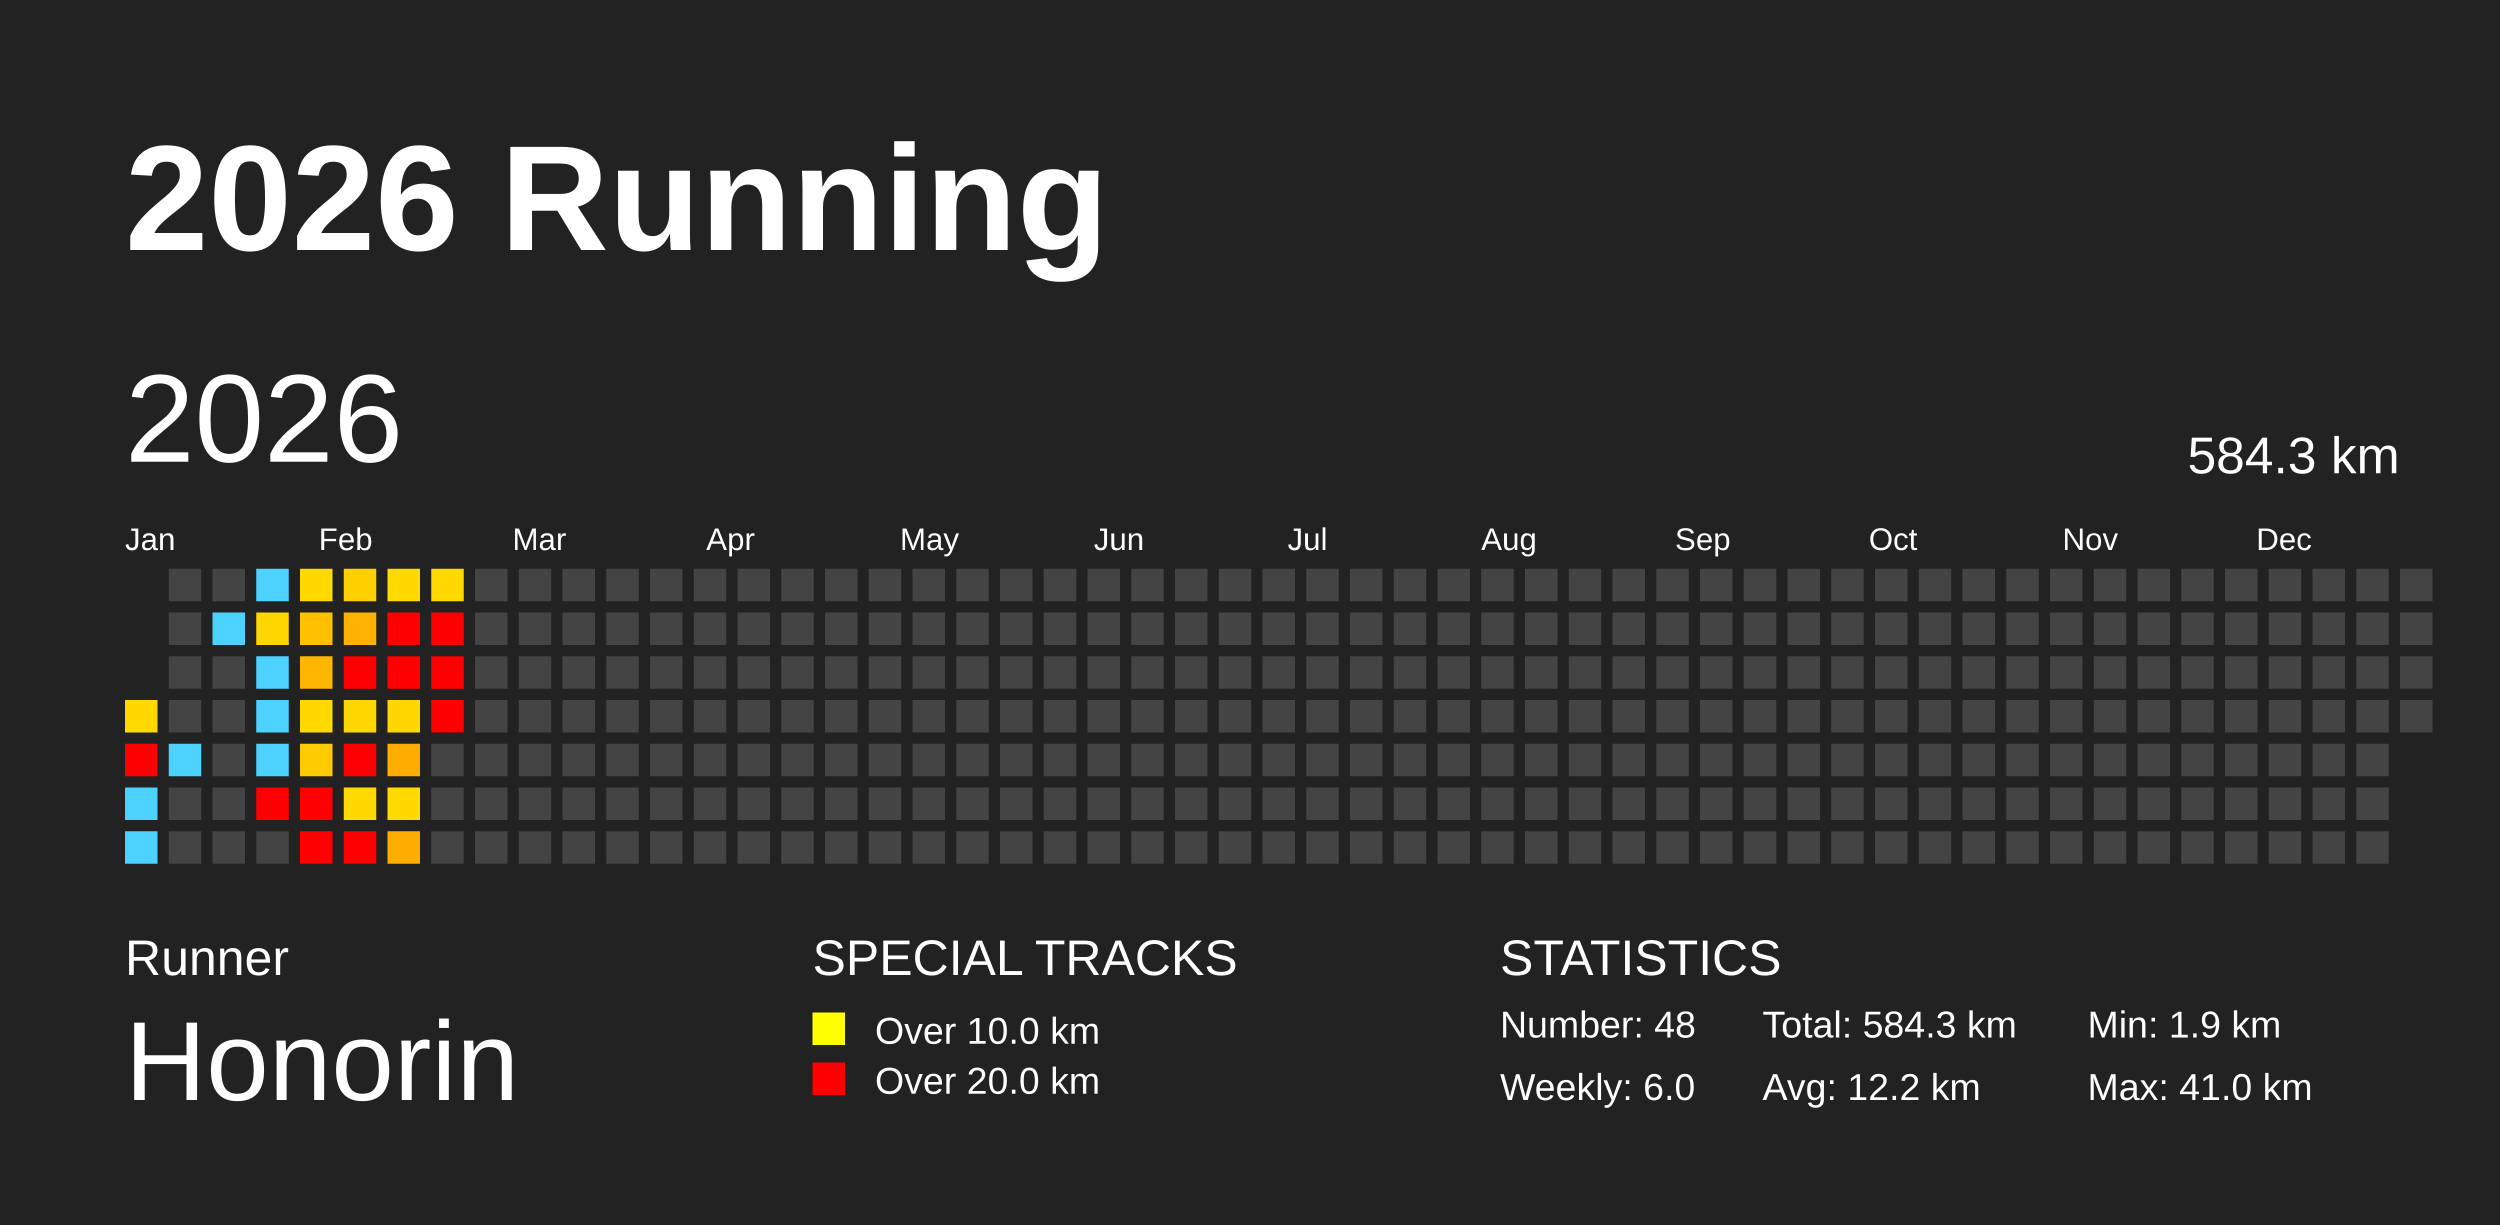
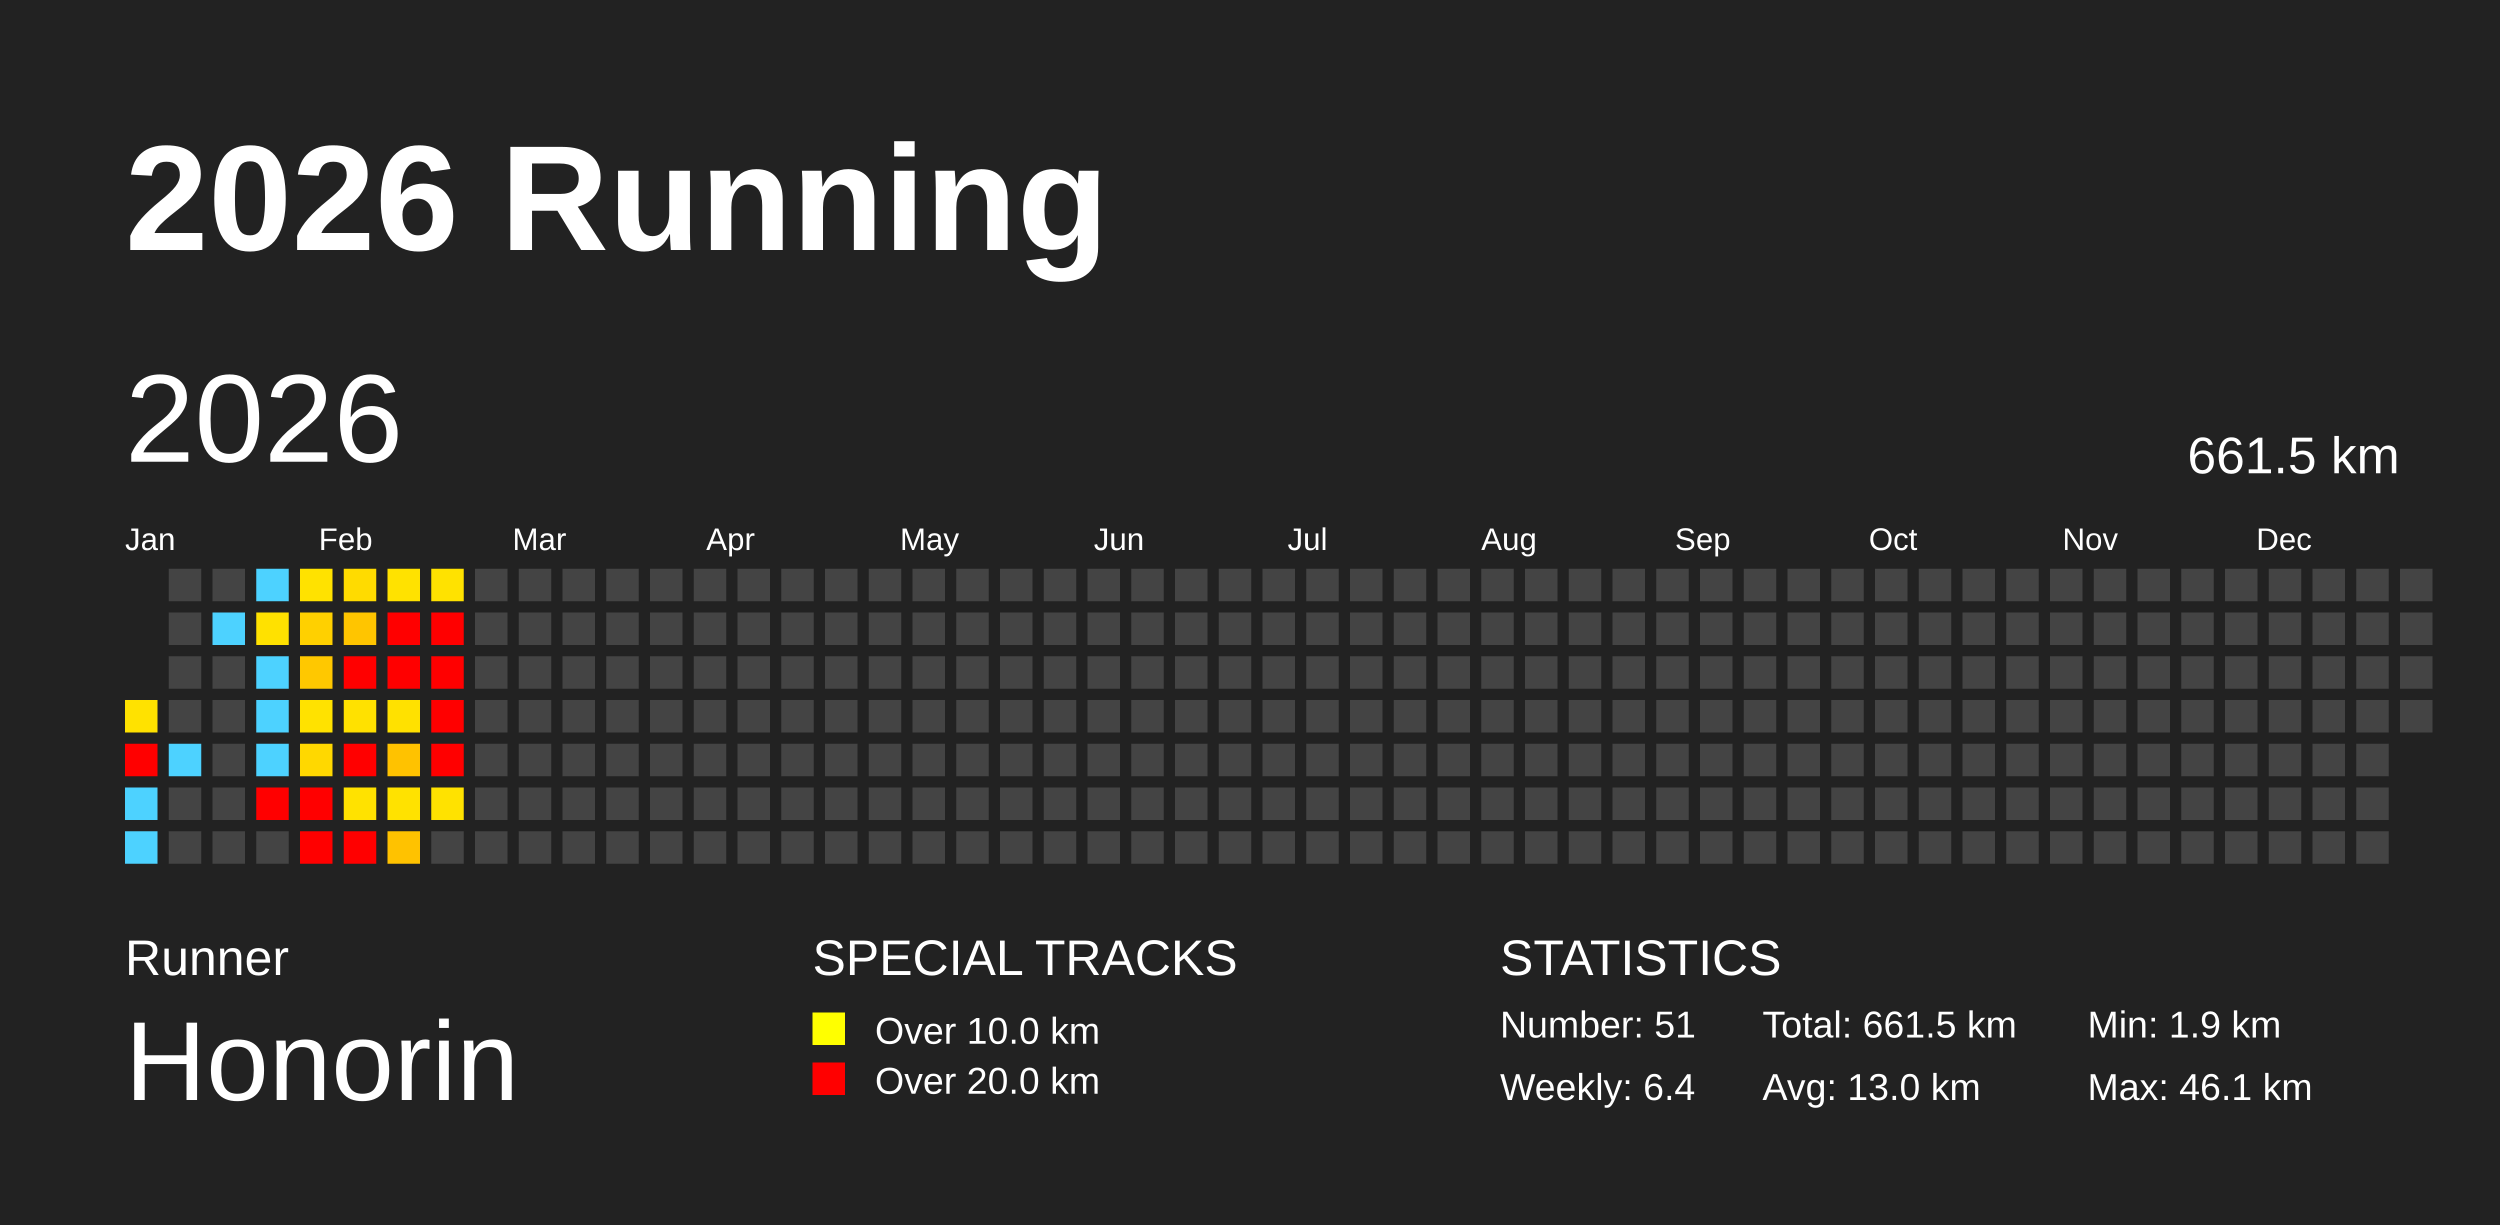
<svg xmlns="http://www.w3.org/2000/svg" baseProfile="full" height="98mm" version="1.1" viewBox="0,0,200,98" width="200mm">
  <defs />
  <rect fill="#222222" height="98" width="200" x="0" y="0" />
  <text fill="#FFFFFF" style="font-size:12px; font-family:Arial; font-weight:bold;" x="10" y="20">2026 Running</text>
  <text fill="#FFFFFF" style="font-size:4px; font-family:Arial" x="10" y="78">Runner</text>
  <text fill="#FFFFFF" style="font-size:9px; font-family:Arial" x="10" y="88">Honorin</text>
  <text fill="#FFFFFF" style="font-size:4px; font-family:Arial" x="65" y="78">SPECIAL TRACKS</text>
  <rect fill="yellow" height="2.6" width="2.6" x="65" y="81" />
  <text fill="#FFFFFF" style="font-size:3px; font-family:Arial" x="70" y="83.5">Over 10.0 km</text>
  <rect fill="red" height="2.6" width="2.6" x="65" y="85" />
  <text fill="#FFFFFF" style="font-size:3px; font-family:Arial" x="70" y="87.5">Over 20.0 km</text>
  <text fill="#FFFFFF" style="font-size:4px; font-family:Arial" x="120" y="78">STATISTICS</text>
-   <text fill="#FFFFFF" style="font-size:3px; font-family:Arial" x="120" y="83">Number: 48</text>
-   <text fill="#FFFFFF" style="font-size:3px; font-family:Arial" x="120" y="88">Weekly: 6.0</text>
-   <text fill="#FFFFFF" style="font-size:3px; font-family:Arial" x="141" y="83">Total: 584.3 km</text>
-   <text fill="#FFFFFF" style="font-size:3px; font-family:Arial" x="141" y="88">Avg: 12.2 km</text>
+   <text fill="#FFFFFF" style="font-size:3px; font-family:Arial" x="120" y="83">Number: 51</text>
+   <text fill="#FFFFFF" style="font-size:3px; font-family:Arial" x="120" y="88">Weekly: 6.4</text>
+   <text fill="#FFFFFF" style="font-size:3px; font-family:Arial" x="141" y="83">Total: 661.5 km</text>
+   <text fill="#FFFFFF" style="font-size:3px; font-family:Arial" x="141" y="88">Avg: 13.0 km</text>
  <text fill="#FFFFFF" style="font-size:3px; font-family:Arial" x="167" y="83">Min: 1.9 km</text>
-   <text fill="#FFFFFF" style="font-size:3px; font-family:Arial" x="167" y="88">Max: 41.0 km</text>
+   <text fill="#FFFFFF" style="font-size:3px; font-family:Arial" x="167" y="88">Max: 46.1 km</text>
  <text dominant-baseline="hanging" fill="#FFFFFF" style="font-size:10.0px; font-family:Arial;" x="10" y="30">2026</text>
-   <text dominant-baseline="hanging" fill="#FFFFFF" style="font-size:4.125px; font-family:Arial;" x="175" y="35">584.3 km</text>
+   <text dominant-baseline="hanging" fill="#FFFFFF" style="font-size:4.125px; font-family:Arial;" x="175" y="35">661.5 km</text>
  <text fill="#FFFFFF" style="font-size:2.5px; font-family:Arial" x="10.0" y="44">Jan</text>
  <text fill="#FFFFFF" style="font-size:2.5px; font-family:Arial" x="25.5" y="44">Feb</text>
  <text fill="#FFFFFF" style="font-size:2.5px; font-family:Arial" x="41.0" y="44">Mar</text>
  <text fill="#FFFFFF" style="font-size:2.5px; font-family:Arial" x="56.5" y="44">Apr</text>
  <text fill="#FFFFFF" style="font-size:2.5px; font-family:Arial" x="72.0" y="44">May</text>
  <text fill="#FFFFFF" style="font-size:2.5px; font-family:Arial" x="87.5" y="44">Jun</text>
  <text fill="#FFFFFF" style="font-size:2.5px; font-family:Arial" x="103.0" y="44">Jul</text>
  <text fill="#FFFFFF" style="font-size:2.5px; font-family:Arial" x="118.5" y="44">Aug</text>
  <text fill="#FFFFFF" style="font-size:2.5px; font-family:Arial" x="134.0" y="44">Sep</text>
  <text fill="#FFFFFF" style="font-size:2.5px; font-family:Arial" x="149.5" y="44">Oct</text>
  <text fill="#FFFFFF" style="font-size:2.5px; font-family:Arial" x="165.0" y="44">Nov</text>
  <text fill="#FFFFFF" style="font-size:2.5px; font-family:Arial" x="180.5" y="44">Dec</text>
-   <rect fill="#ffd900" height="2.6" width="2.6" x="10.0" y="56.0" />
+   <rect fill="#ffe200" height="2.6" width="2.6" x="10.0" y="56.0" />
  <rect fill="red" height="2.6" width="2.6" x="10.0" y="59.5" />
  <rect fill="#4dd2ff" height="2.6" width="2.6" x="10.0" y="63.0" />
  <rect fill="#4dd2ff" height="2.6" width="2.6" x="10.0" y="66.5" />
  <rect fill="#444444" height="2.6" width="2.6" x="13.5" y="45.5" />
  <rect fill="#444444" height="2.6" width="2.6" x="13.5" y="49.0" />
  <rect fill="#444444" height="2.6" width="2.6" x="13.5" y="52.5" />
  <rect fill="#444444" height="2.6" width="2.6" x="13.5" y="56.0" />
  <rect fill="#4dd2ff" height="2.6" width="2.6" x="13.5" y="59.5" />
  <rect fill="#444444" height="2.6" width="2.6" x="13.5" y="63.0" />
  <rect fill="#444444" height="2.6" width="2.6" x="13.5" y="66.5" />
  <rect fill="#444444" height="2.6" width="2.6" x="17.0" y="45.5" />
  <rect fill="#4dd2ff" height="2.6" width="2.6" x="17.0" y="49.0" />
  <rect fill="#444444" height="2.6" width="2.6" x="17.0" y="52.5" />
  <rect fill="#444444" height="2.6" width="2.6" x="17.0" y="56.0" />
  <rect fill="#444444" height="2.6" width="2.6" x="17.0" y="59.5" />
  <rect fill="#444444" height="2.6" width="2.6" x="17.0" y="63.0" />
  <rect fill="#444444" height="2.6" width="2.6" x="17.0" y="66.5" />
  <rect fill="#4dd2ff" height="2.6" width="2.6" x="20.5" y="45.5" />
-   <rect fill="#ffd700" height="2.6" width="2.6" x="20.5" y="49.0" />
+   <rect fill="#ffe100" height="2.6" width="2.6" x="20.5" y="49.0" />
  <rect fill="#4dd2ff" height="2.6" width="2.6" x="20.5" y="52.5" />
  <rect fill="#4dd2ff" height="2.6" width="2.6" x="20.5" y="56.0" />
  <rect fill="#4dd2ff" height="2.6" width="2.6" x="20.5" y="59.5" />
  <rect fill="red" height="2.6" width="2.6" x="20.5" y="63.0" />
  <rect fill="#444444" height="2.6" width="2.6" x="20.5" y="66.5" />
-   <rect fill="#ffd900" height="2.6" width="2.6" x="24.0" y="45.5" />
-   <rect fill="#ffc000" height="2.6" width="2.6" x="24.0" y="49.0" />
-   <rect fill="#ffb600" height="2.6" width="2.6" x="24.0" y="52.5" />
-   <rect fill="#ffd800" height="2.6" width="2.6" x="24.0" y="56.0" />
-   <rect fill="#ffcb00" height="2.6" width="2.6" x="24.0" y="59.5" />
+   <rect fill="#ffe200" height="2.6" width="2.6" x="24.0" y="45.5" />
+   <rect fill="#ffd000" height="2.6" width="2.6" x="24.0" y="49.0" />
+   <rect fill="#ffc800" height="2.6" width="2.6" x="24.0" y="52.5" />
+   <rect fill="#ffe200" height="2.6" width="2.6" x="24.0" y="56.0" />
+   <rect fill="#ffd800" height="2.6" width="2.6" x="24.0" y="59.5" />
  <rect fill="red" height="2.6" width="2.6" x="24.0" y="63.0" />
  <rect fill="red" height="2.6" width="2.6" x="24.0" y="66.5" />
-   <rect fill="#ffcf00" height="2.6" width="2.6" x="27.5" y="45.5" />
-   <rect fill="#ffb100" height="2.6" width="2.6" x="27.5" y="49.0" />
+   <rect fill="#ffdb00" height="2.6" width="2.6" x="27.5" y="45.5" />
+   <rect fill="#ffc500" height="2.6" width="2.6" x="27.5" y="49.0" />
  <rect fill="red" height="2.6" width="2.6" x="27.5" y="52.5" />
-   <rect fill="#ffd700" height="2.6" width="2.6" x="27.5" y="56.0" />
+   <rect fill="#ffe100" height="2.6" width="2.6" x="27.5" y="56.0" />
  <rect fill="red" height="2.6" width="2.6" x="27.5" y="59.5" />
-   <rect fill="#ffd900" height="2.6" width="2.6" x="27.5" y="63.0" />
+   <rect fill="#ffe200" height="2.6" width="2.6" x="27.5" y="63.0" />
  <rect fill="red" height="2.6" width="2.6" x="27.5" y="66.5" />
-   <rect fill="#ffd900" height="2.6" width="2.6" x="31.0" y="45.5" />
+   <rect fill="#ffe200" height="2.6" width="2.6" x="31.0" y="45.5" />
  <rect fill="red" height="2.6" width="2.6" x="31.0" y="49.0" />
  <rect fill="red" height="2.6" width="2.6" x="31.0" y="52.5" />
-   <rect fill="#ffd600" height="2.6" width="2.6" x="31.0" y="56.0" />
-   <rect fill="#ffad00" height="2.6" width="2.6" x="31.0" y="59.5" />
-   <rect fill="#ffd900" height="2.6" width="2.6" x="31.0" y="63.0" />
-   <rect fill="#ffad00" height="2.6" width="2.6" x="31.0" y="66.5" />
-   <rect fill="#ffd900" height="2.6" width="2.6" x="34.5" y="45.5" />
+   <rect fill="#ffe100" height="2.6" width="2.6" x="31.0" y="56.0" />
+   <rect fill="#ffc200" height="2.6" width="2.6" x="31.0" y="59.5" />
+   <rect fill="#ffe200" height="2.6" width="2.6" x="31.0" y="63.0" />
+   <rect fill="#ffc200" height="2.6" width="2.6" x="31.0" y="66.5" />
+   <rect fill="#ffe200" height="2.6" width="2.6" x="34.5" y="45.5" />
  <rect fill="red" height="2.6" width="2.6" x="34.5" y="49.0" />
  <rect fill="red" height="2.6" width="2.6" x="34.5" y="52.5" />
  <rect fill="red" height="2.6" width="2.6" x="34.5" y="56.0" />
-   <rect fill="#444444" height="2.6" width="2.6" x="34.5" y="59.5" />
-   <rect fill="#444444" height="2.6" width="2.6" x="34.5" y="63.0" />
+   <rect fill="red" height="2.6" width="2.6" x="34.5" y="59.5" />
+   <rect fill="#ffe200" height="2.6" width="2.6" x="34.5" y="63.0" />
  <rect fill="#444444" height="2.6" width="2.6" x="34.5" y="66.5" />
  <rect fill="#444444" height="2.6" width="2.6" x="38.0" y="45.5" />
  <rect fill="#444444" height="2.6" width="2.6" x="38.0" y="49.0" />
  <rect fill="#444444" height="2.6" width="2.6" x="38.0" y="52.5" />
  <rect fill="#444444" height="2.6" width="2.6" x="38.0" y="56.0" />
  <rect fill="#444444" height="2.6" width="2.6" x="38.0" y="59.5" />
  <rect fill="#444444" height="2.6" width="2.6" x="38.0" y="63.0" />
  <rect fill="#444444" height="2.6" width="2.6" x="38.0" y="66.5" />
  <rect fill="#444444" height="2.6" width="2.6" x="41.5" y="45.5" />
  <rect fill="#444444" height="2.6" width="2.6" x="41.5" y="49.0" />
  <rect fill="#444444" height="2.6" width="2.6" x="41.5" y="52.5" />
  <rect fill="#444444" height="2.6" width="2.6" x="41.5" y="56.0" />
  <rect fill="#444444" height="2.6" width="2.6" x="41.5" y="59.5" />
  <rect fill="#444444" height="2.6" width="2.6" x="41.5" y="63.0" />
  <rect fill="#444444" height="2.6" width="2.6" x="41.5" y="66.5" />
  <rect fill="#444444" height="2.6" width="2.6" x="45.0" y="45.5" />
  <rect fill="#444444" height="2.6" width="2.6" x="45.0" y="49.0" />
  <rect fill="#444444" height="2.6" width="2.6" x="45.0" y="52.5" />
  <rect fill="#444444" height="2.6" width="2.6" x="45.0" y="56.0" />
  <rect fill="#444444" height="2.6" width="2.6" x="45.0" y="59.5" />
  <rect fill="#444444" height="2.6" width="2.6" x="45.0" y="63.0" />
  <rect fill="#444444" height="2.6" width="2.6" x="45.0" y="66.5" />
  <rect fill="#444444" height="2.6" width="2.6" x="48.5" y="45.5" />
  <rect fill="#444444" height="2.6" width="2.6" x="48.5" y="49.0" />
  <rect fill="#444444" height="2.6" width="2.6" x="48.5" y="52.5" />
  <rect fill="#444444" height="2.6" width="2.6" x="48.5" y="56.0" />
  <rect fill="#444444" height="2.6" width="2.6" x="48.5" y="59.5" />
  <rect fill="#444444" height="2.6" width="2.6" x="48.5" y="63.0" />
  <rect fill="#444444" height="2.6" width="2.6" x="48.5" y="66.5" />
  <rect fill="#444444" height="2.6" width="2.6" x="52.0" y="45.5" />
  <rect fill="#444444" height="2.6" width="2.6" x="52.0" y="49.0" />
  <rect fill="#444444" height="2.6" width="2.6" x="52.0" y="52.5" />
  <rect fill="#444444" height="2.6" width="2.6" x="52.0" y="56.0" />
  <rect fill="#444444" height="2.6" width="2.6" x="52.0" y="59.5" />
  <rect fill="#444444" height="2.6" width="2.6" x="52.0" y="63.0" />
  <rect fill="#444444" height="2.6" width="2.6" x="52.0" y="66.5" />
  <rect fill="#444444" height="2.6" width="2.6" x="55.5" y="45.5" />
  <rect fill="#444444" height="2.6" width="2.6" x="55.5" y="49.0" />
  <rect fill="#444444" height="2.6" width="2.6" x="55.5" y="52.5" />
  <rect fill="#444444" height="2.6" width="2.6" x="55.5" y="56.0" />
  <rect fill="#444444" height="2.6" width="2.6" x="55.5" y="59.5" />
  <rect fill="#444444" height="2.6" width="2.6" x="55.5" y="63.0" />
  <rect fill="#444444" height="2.6" width="2.6" x="55.5" y="66.5" />
  <rect fill="#444444" height="2.6" width="2.6" x="59.0" y="45.5" />
  <rect fill="#444444" height="2.6" width="2.6" x="59.0" y="49.0" />
  <rect fill="#444444" height="2.6" width="2.6" x="59.0" y="52.5" />
  <rect fill="#444444" height="2.6" width="2.6" x="59.0" y="56.0" />
  <rect fill="#444444" height="2.6" width="2.6" x="59.0" y="59.5" />
  <rect fill="#444444" height="2.6" width="2.6" x="59.0" y="63.0" />
  <rect fill="#444444" height="2.6" width="2.6" x="59.0" y="66.5" />
  <rect fill="#444444" height="2.6" width="2.6" x="62.5" y="45.5" />
  <rect fill="#444444" height="2.6" width="2.6" x="62.5" y="49.0" />
  <rect fill="#444444" height="2.6" width="2.6" x="62.5" y="52.5" />
  <rect fill="#444444" height="2.6" width="2.6" x="62.5" y="56.0" />
  <rect fill="#444444" height="2.6" width="2.6" x="62.5" y="59.5" />
  <rect fill="#444444" height="2.6" width="2.6" x="62.5" y="63.0" />
  <rect fill="#444444" height="2.6" width="2.6" x="62.5" y="66.5" />
  <rect fill="#444444" height="2.6" width="2.6" x="66.0" y="45.5" />
  <rect fill="#444444" height="2.6" width="2.6" x="66.0" y="49.0" />
  <rect fill="#444444" height="2.6" width="2.6" x="66.0" y="52.5" />
  <rect fill="#444444" height="2.6" width="2.6" x="66.0" y="56.0" />
  <rect fill="#444444" height="2.6" width="2.6" x="66.0" y="59.5" />
  <rect fill="#444444" height="2.6" width="2.6" x="66.0" y="63.0" />
  <rect fill="#444444" height="2.6" width="2.6" x="66.0" y="66.5" />
  <rect fill="#444444" height="2.6" width="2.6" x="69.5" y="45.5" />
  <rect fill="#444444" height="2.6" width="2.6" x="69.5" y="49.0" />
  <rect fill="#444444" height="2.6" width="2.6" x="69.5" y="52.5" />
  <rect fill="#444444" height="2.6" width="2.6" x="69.5" y="56.0" />
  <rect fill="#444444" height="2.6" width="2.6" x="69.5" y="59.5" />
  <rect fill="#444444" height="2.6" width="2.6" x="69.5" y="63.0" />
  <rect fill="#444444" height="2.6" width="2.6" x="69.5" y="66.5" />
  <rect fill="#444444" height="2.6" width="2.6" x="73.0" y="45.5" />
  <rect fill="#444444" height="2.6" width="2.6" x="73.0" y="49.0" />
  <rect fill="#444444" height="2.6" width="2.6" x="73.0" y="52.5" />
  <rect fill="#444444" height="2.6" width="2.6" x="73.0" y="56.0" />
  <rect fill="#444444" height="2.6" width="2.6" x="73.0" y="59.5" />
  <rect fill="#444444" height="2.6" width="2.6" x="73.0" y="63.0" />
  <rect fill="#444444" height="2.6" width="2.6" x="73.0" y="66.5" />
  <rect fill="#444444" height="2.6" width="2.6" x="76.5" y="45.5" />
  <rect fill="#444444" height="2.6" width="2.6" x="76.5" y="49.0" />
  <rect fill="#444444" height="2.6" width="2.6" x="76.5" y="52.5" />
  <rect fill="#444444" height="2.6" width="2.6" x="76.5" y="56.0" />
  <rect fill="#444444" height="2.6" width="2.6" x="76.5" y="59.5" />
  <rect fill="#444444" height="2.6" width="2.6" x="76.5" y="63.0" />
  <rect fill="#444444" height="2.6" width="2.6" x="76.5" y="66.5" />
  <rect fill="#444444" height="2.6" width="2.6" x="80.0" y="45.5" />
  <rect fill="#444444" height="2.6" width="2.6" x="80.0" y="49.0" />
  <rect fill="#444444" height="2.6" width="2.6" x="80.0" y="52.5" />
  <rect fill="#444444" height="2.6" width="2.6" x="80.0" y="56.0" />
  <rect fill="#444444" height="2.6" width="2.6" x="80.0" y="59.5" />
  <rect fill="#444444" height="2.6" width="2.6" x="80.0" y="63.0" />
  <rect fill="#444444" height="2.6" width="2.6" x="80.0" y="66.5" />
  <rect fill="#444444" height="2.6" width="2.6" x="83.5" y="45.5" />
  <rect fill="#444444" height="2.6" width="2.6" x="83.5" y="49.0" />
  <rect fill="#444444" height="2.6" width="2.6" x="83.5" y="52.5" />
  <rect fill="#444444" height="2.6" width="2.6" x="83.5" y="56.0" />
  <rect fill="#444444" height="2.6" width="2.6" x="83.5" y="59.5" />
  <rect fill="#444444" height="2.6" width="2.6" x="83.5" y="63.0" />
  <rect fill="#444444" height="2.6" width="2.6" x="83.5" y="66.5" />
  <rect fill="#444444" height="2.6" width="2.6" x="87.0" y="45.5" />
  <rect fill="#444444" height="2.6" width="2.6" x="87.0" y="49.0" />
  <rect fill="#444444" height="2.6" width="2.6" x="87.0" y="52.5" />
  <rect fill="#444444" height="2.6" width="2.6" x="87.0" y="56.0" />
  <rect fill="#444444" height="2.6" width="2.6" x="87.0" y="59.5" />
  <rect fill="#444444" height="2.6" width="2.6" x="87.0" y="63.0" />
  <rect fill="#444444" height="2.6" width="2.6" x="87.0" y="66.5" />
  <rect fill="#444444" height="2.6" width="2.6" x="90.5" y="45.5" />
  <rect fill="#444444" height="2.6" width="2.6" x="90.5" y="49.0" />
  <rect fill="#444444" height="2.6" width="2.6" x="90.5" y="52.5" />
  <rect fill="#444444" height="2.6" width="2.6" x="90.5" y="56.0" />
  <rect fill="#444444" height="2.6" width="2.6" x="90.5" y="59.5" />
  <rect fill="#444444" height="2.6" width="2.6" x="90.5" y="63.0" />
  <rect fill="#444444" height="2.6" width="2.6" x="90.5" y="66.5" />
  <rect fill="#444444" height="2.6" width="2.6" x="94.0" y="45.5" />
  <rect fill="#444444" height="2.6" width="2.6" x="94.0" y="49.0" />
  <rect fill="#444444" height="2.6" width="2.6" x="94.0" y="52.5" />
  <rect fill="#444444" height="2.6" width="2.6" x="94.0" y="56.0" />
  <rect fill="#444444" height="2.6" width="2.6" x="94.0" y="59.5" />
  <rect fill="#444444" height="2.6" width="2.6" x="94.0" y="63.0" />
  <rect fill="#444444" height="2.6" width="2.6" x="94.0" y="66.5" />
  <rect fill="#444444" height="2.6" width="2.6" x="97.5" y="45.5" />
  <rect fill="#444444" height="2.6" width="2.6" x="97.5" y="49.0" />
  <rect fill="#444444" height="2.6" width="2.6" x="97.5" y="52.5" />
  <rect fill="#444444" height="2.6" width="2.6" x="97.5" y="56.0" />
  <rect fill="#444444" height="2.6" width="2.6" x="97.5" y="59.5" />
  <rect fill="#444444" height="2.6" width="2.6" x="97.5" y="63.0" />
  <rect fill="#444444" height="2.6" width="2.6" x="97.5" y="66.5" />
  <rect fill="#444444" height="2.6" width="2.6" x="101.0" y="45.5" />
  <rect fill="#444444" height="2.6" width="2.6" x="101.0" y="49.0" />
  <rect fill="#444444" height="2.6" width="2.6" x="101.0" y="52.5" />
  <rect fill="#444444" height="2.6" width="2.6" x="101.0" y="56.0" />
  <rect fill="#444444" height="2.6" width="2.6" x="101.0" y="59.5" />
  <rect fill="#444444" height="2.6" width="2.6" x="101.0" y="63.0" />
  <rect fill="#444444" height="2.6" width="2.6" x="101.0" y="66.5" />
  <rect fill="#444444" height="2.6" width="2.6" x="104.5" y="45.5" />
  <rect fill="#444444" height="2.6" width="2.6" x="104.5" y="49.0" />
  <rect fill="#444444" height="2.6" width="2.6" x="104.5" y="52.5" />
  <rect fill="#444444" height="2.6" width="2.6" x="104.5" y="56.0" />
  <rect fill="#444444" height="2.6" width="2.6" x="104.5" y="59.5" />
  <rect fill="#444444" height="2.6" width="2.6" x="104.5" y="63.0" />
  <rect fill="#444444" height="2.6" width="2.6" x="104.5" y="66.5" />
  <rect fill="#444444" height="2.6" width="2.6" x="108.0" y="45.5" />
  <rect fill="#444444" height="2.6" width="2.6" x="108.0" y="49.0" />
  <rect fill="#444444" height="2.6" width="2.6" x="108.0" y="52.5" />
  <rect fill="#444444" height="2.6" width="2.6" x="108.0" y="56.0" />
  <rect fill="#444444" height="2.6" width="2.6" x="108.0" y="59.5" />
  <rect fill="#444444" height="2.6" width="2.6" x="108.0" y="63.0" />
  <rect fill="#444444" height="2.6" width="2.6" x="108.0" y="66.5" />
  <rect fill="#444444" height="2.6" width="2.6" x="111.5" y="45.5" />
  <rect fill="#444444" height="2.6" width="2.6" x="111.5" y="49.0" />
  <rect fill="#444444" height="2.6" width="2.6" x="111.5" y="52.5" />
  <rect fill="#444444" height="2.6" width="2.6" x="111.5" y="56.0" />
  <rect fill="#444444" height="2.6" width="2.6" x="111.5" y="59.5" />
  <rect fill="#444444" height="2.6" width="2.6" x="111.5" y="63.0" />
  <rect fill="#444444" height="2.6" width="2.6" x="111.5" y="66.5" />
  <rect fill="#444444" height="2.6" width="2.6" x="115.0" y="45.5" />
  <rect fill="#444444" height="2.6" width="2.6" x="115.0" y="49.0" />
  <rect fill="#444444" height="2.6" width="2.6" x="115.0" y="52.5" />
  <rect fill="#444444" height="2.6" width="2.6" x="115.0" y="56.0" />
  <rect fill="#444444" height="2.6" width="2.6" x="115.0" y="59.5" />
  <rect fill="#444444" height="2.6" width="2.6" x="115.0" y="63.0" />
  <rect fill="#444444" height="2.6" width="2.6" x="115.0" y="66.5" />
  <rect fill="#444444" height="2.6" width="2.6" x="118.5" y="45.5" />
  <rect fill="#444444" height="2.6" width="2.6" x="118.5" y="49.0" />
  <rect fill="#444444" height="2.6" width="2.6" x="118.5" y="52.5" />
  <rect fill="#444444" height="2.6" width="2.6" x="118.5" y="56.0" />
  <rect fill="#444444" height="2.6" width="2.6" x="118.5" y="59.5" />
  <rect fill="#444444" height="2.6" width="2.6" x="118.5" y="63.0" />
  <rect fill="#444444" height="2.6" width="2.6" x="118.5" y="66.5" />
  <rect fill="#444444" height="2.6" width="2.6" x="122.0" y="45.5" />
  <rect fill="#444444" height="2.6" width="2.6" x="122.0" y="49.0" />
  <rect fill="#444444" height="2.6" width="2.6" x="122.0" y="52.5" />
  <rect fill="#444444" height="2.6" width="2.6" x="122.0" y="56.0" />
  <rect fill="#444444" height="2.6" width="2.6" x="122.0" y="59.5" />
  <rect fill="#444444" height="2.6" width="2.6" x="122.0" y="63.0" />
  <rect fill="#444444" height="2.6" width="2.6" x="122.0" y="66.5" />
  <rect fill="#444444" height="2.6" width="2.6" x="125.5" y="45.5" />
  <rect fill="#444444" height="2.6" width="2.6" x="125.5" y="49.0" />
  <rect fill="#444444" height="2.6" width="2.6" x="125.5" y="52.5" />
  <rect fill="#444444" height="2.6" width="2.6" x="125.5" y="56.0" />
  <rect fill="#444444" height="2.6" width="2.6" x="125.5" y="59.5" />
  <rect fill="#444444" height="2.6" width="2.6" x="125.5" y="63.0" />
  <rect fill="#444444" height="2.6" width="2.6" x="125.5" y="66.5" />
  <rect fill="#444444" height="2.6" width="2.6" x="129.0" y="45.5" />
  <rect fill="#444444" height="2.6" width="2.6" x="129.0" y="49.0" />
  <rect fill="#444444" height="2.6" width="2.6" x="129.0" y="52.5" />
  <rect fill="#444444" height="2.6" width="2.6" x="129.0" y="56.0" />
  <rect fill="#444444" height="2.6" width="2.6" x="129.0" y="59.5" />
  <rect fill="#444444" height="2.6" width="2.6" x="129.0" y="63.0" />
  <rect fill="#444444" height="2.6" width="2.6" x="129.0" y="66.5" />
  <rect fill="#444444" height="2.6" width="2.6" x="132.5" y="45.5" />
  <rect fill="#444444" height="2.6" width="2.6" x="132.5" y="49.0" />
  <rect fill="#444444" height="2.6" width="2.6" x="132.5" y="52.5" />
  <rect fill="#444444" height="2.6" width="2.6" x="132.5" y="56.0" />
  <rect fill="#444444" height="2.6" width="2.6" x="132.5" y="59.5" />
  <rect fill="#444444" height="2.6" width="2.6" x="132.5" y="63.0" />
  <rect fill="#444444" height="2.6" width="2.6" x="132.5" y="66.5" />
  <rect fill="#444444" height="2.6" width="2.6" x="136.0" y="45.5" />
  <rect fill="#444444" height="2.6" width="2.6" x="136.0" y="49.0" />
  <rect fill="#444444" height="2.6" width="2.6" x="136.0" y="52.5" />
  <rect fill="#444444" height="2.6" width="2.6" x="136.0" y="56.0" />
  <rect fill="#444444" height="2.6" width="2.6" x="136.0" y="59.5" />
  <rect fill="#444444" height="2.6" width="2.6" x="136.0" y="63.0" />
  <rect fill="#444444" height="2.6" width="2.6" x="136.0" y="66.5" />
  <rect fill="#444444" height="2.6" width="2.6" x="139.5" y="45.5" />
  <rect fill="#444444" height="2.6" width="2.6" x="139.5" y="49.0" />
  <rect fill="#444444" height="2.6" width="2.6" x="139.5" y="52.5" />
  <rect fill="#444444" height="2.6" width="2.6" x="139.5" y="56.0" />
  <rect fill="#444444" height="2.6" width="2.6" x="139.5" y="59.5" />
  <rect fill="#444444" height="2.6" width="2.6" x="139.5" y="63.0" />
  <rect fill="#444444" height="2.6" width="2.6" x="139.5" y="66.5" />
  <rect fill="#444444" height="2.6" width="2.6" x="143.0" y="45.5" />
  <rect fill="#444444" height="2.6" width="2.6" x="143.0" y="49.0" />
  <rect fill="#444444" height="2.6" width="2.6" x="143.0" y="52.5" />
  <rect fill="#444444" height="2.6" width="2.6" x="143.0" y="56.0" />
  <rect fill="#444444" height="2.6" width="2.6" x="143.0" y="59.5" />
  <rect fill="#444444" height="2.6" width="2.6" x="143.0" y="63.0" />
  <rect fill="#444444" height="2.6" width="2.6" x="143.0" y="66.5" />
  <rect fill="#444444" height="2.6" width="2.6" x="146.5" y="45.5" />
  <rect fill="#444444" height="2.6" width="2.6" x="146.5" y="49.0" />
  <rect fill="#444444" height="2.6" width="2.6" x="146.5" y="52.5" />
  <rect fill="#444444" height="2.6" width="2.6" x="146.5" y="56.0" />
  <rect fill="#444444" height="2.6" width="2.6" x="146.5" y="59.5" />
  <rect fill="#444444" height="2.6" width="2.6" x="146.5" y="63.0" />
  <rect fill="#444444" height="2.6" width="2.6" x="146.5" y="66.5" />
  <rect fill="#444444" height="2.6" width="2.6" x="150.0" y="45.5" />
  <rect fill="#444444" height="2.6" width="2.6" x="150.0" y="49.0" />
  <rect fill="#444444" height="2.6" width="2.6" x="150.0" y="52.5" />
  <rect fill="#444444" height="2.6" width="2.6" x="150.0" y="56.0" />
  <rect fill="#444444" height="2.6" width="2.6" x="150.0" y="59.5" />
  <rect fill="#444444" height="2.6" width="2.6" x="150.0" y="63.0" />
  <rect fill="#444444" height="2.6" width="2.6" x="150.0" y="66.5" />
  <rect fill="#444444" height="2.6" width="2.6" x="153.5" y="45.5" />
  <rect fill="#444444" height="2.6" width="2.6" x="153.5" y="49.0" />
  <rect fill="#444444" height="2.6" width="2.6" x="153.5" y="52.5" />
  <rect fill="#444444" height="2.6" width="2.6" x="153.5" y="56.0" />
  <rect fill="#444444" height="2.6" width="2.6" x="153.5" y="59.5" />
  <rect fill="#444444" height="2.6" width="2.6" x="153.5" y="63.0" />
  <rect fill="#444444" height="2.6" width="2.6" x="153.5" y="66.5" />
  <rect fill="#444444" height="2.6" width="2.6" x="157.0" y="45.5" />
  <rect fill="#444444" height="2.6" width="2.6" x="157.0" y="49.0" />
  <rect fill="#444444" height="2.6" width="2.6" x="157.0" y="52.5" />
  <rect fill="#444444" height="2.6" width="2.6" x="157.0" y="56.0" />
  <rect fill="#444444" height="2.6" width="2.6" x="157.0" y="59.5" />
  <rect fill="#444444" height="2.6" width="2.6" x="157.0" y="63.0" />
  <rect fill="#444444" height="2.6" width="2.6" x="157.0" y="66.5" />
  <rect fill="#444444" height="2.6" width="2.6" x="160.5" y="45.5" />
  <rect fill="#444444" height="2.6" width="2.6" x="160.5" y="49.0" />
  <rect fill="#444444" height="2.6" width="2.6" x="160.5" y="52.5" />
  <rect fill="#444444" height="2.6" width="2.6" x="160.5" y="56.0" />
  <rect fill="#444444" height="2.6" width="2.6" x="160.5" y="59.5" />
  <rect fill="#444444" height="2.6" width="2.6" x="160.5" y="63.0" />
  <rect fill="#444444" height="2.6" width="2.6" x="160.5" y="66.5" />
  <rect fill="#444444" height="2.6" width="2.6" x="164.0" y="45.5" />
  <rect fill="#444444" height="2.6" width="2.6" x="164.0" y="49.0" />
  <rect fill="#444444" height="2.6" width="2.6" x="164.0" y="52.5" />
  <rect fill="#444444" height="2.6" width="2.6" x="164.0" y="56.0" />
  <rect fill="#444444" height="2.6" width="2.6" x="164.0" y="59.5" />
  <rect fill="#444444" height="2.6" width="2.6" x="164.0" y="63.0" />
  <rect fill="#444444" height="2.6" width="2.6" x="164.0" y="66.5" />
  <rect fill="#444444" height="2.6" width="2.6" x="167.5" y="45.5" />
  <rect fill="#444444" height="2.6" width="2.6" x="167.5" y="49.0" />
  <rect fill="#444444" height="2.6" width="2.6" x="167.5" y="52.5" />
  <rect fill="#444444" height="2.6" width="2.6" x="167.5" y="56.0" />
  <rect fill="#444444" height="2.6" width="2.6" x="167.5" y="59.5" />
  <rect fill="#444444" height="2.6" width="2.6" x="167.5" y="63.0" />
  <rect fill="#444444" height="2.6" width="2.6" x="167.5" y="66.5" />
  <rect fill="#444444" height="2.6" width="2.6" x="171.0" y="45.5" />
  <rect fill="#444444" height="2.6" width="2.6" x="171.0" y="49.0" />
  <rect fill="#444444" height="2.6" width="2.6" x="171.0" y="52.5" />
  <rect fill="#444444" height="2.6" width="2.6" x="171.0" y="56.0" />
  <rect fill="#444444" height="2.6" width="2.6" x="171.0" y="59.5" />
  <rect fill="#444444" height="2.6" width="2.6" x="171.0" y="63.0" />
  <rect fill="#444444" height="2.6" width="2.6" x="171.0" y="66.5" />
  <rect fill="#444444" height="2.6" width="2.6" x="174.5" y="45.5" />
  <rect fill="#444444" height="2.6" width="2.6" x="174.5" y="49.0" />
  <rect fill="#444444" height="2.6" width="2.6" x="174.5" y="52.5" />
  <rect fill="#444444" height="2.6" width="2.6" x="174.5" y="56.0" />
  <rect fill="#444444" height="2.6" width="2.6" x="174.5" y="59.5" />
  <rect fill="#444444" height="2.6" width="2.6" x="174.5" y="63.0" />
  <rect fill="#444444" height="2.6" width="2.6" x="174.5" y="66.5" />
  <rect fill="#444444" height="2.6" width="2.6" x="178.0" y="45.5" />
  <rect fill="#444444" height="2.6" width="2.6" x="178.0" y="49.0" />
  <rect fill="#444444" height="2.6" width="2.6" x="178.0" y="52.5" />
  <rect fill="#444444" height="2.6" width="2.6" x="178.0" y="56.0" />
  <rect fill="#444444" height="2.6" width="2.6" x="178.0" y="59.5" />
  <rect fill="#444444" height="2.6" width="2.6" x="178.0" y="63.0" />
  <rect fill="#444444" height="2.6" width="2.6" x="178.0" y="66.5" />
  <rect fill="#444444" height="2.6" width="2.6" x="181.5" y="45.5" />
  <rect fill="#444444" height="2.6" width="2.6" x="181.5" y="49.0" />
  <rect fill="#444444" height="2.6" width="2.6" x="181.5" y="52.5" />
  <rect fill="#444444" height="2.6" width="2.6" x="181.5" y="56.0" />
  <rect fill="#444444" height="2.6" width="2.6" x="181.5" y="59.5" />
  <rect fill="#444444" height="2.6" width="2.6" x="181.5" y="63.0" />
  <rect fill="#444444" height="2.6" width="2.6" x="181.5" y="66.5" />
  <rect fill="#444444" height="2.6" width="2.6" x="185.0" y="45.5" />
  <rect fill="#444444" height="2.6" width="2.6" x="185.0" y="49.0" />
  <rect fill="#444444" height="2.6" width="2.6" x="185.0" y="52.5" />
  <rect fill="#444444" height="2.6" width="2.6" x="185.0" y="56.0" />
  <rect fill="#444444" height="2.6" width="2.6" x="185.0" y="59.5" />
  <rect fill="#444444" height="2.6" width="2.6" x="185.0" y="63.0" />
  <rect fill="#444444" height="2.6" width="2.6" x="185.0" y="66.5" />
  <rect fill="#444444" height="2.6" width="2.6" x="188.5" y="45.5" />
  <rect fill="#444444" height="2.6" width="2.6" x="188.5" y="49.0" />
  <rect fill="#444444" height="2.6" width="2.6" x="188.5" y="52.5" />
  <rect fill="#444444" height="2.6" width="2.6" x="188.5" y="56.0" />
  <rect fill="#444444" height="2.6" width="2.6" x="188.5" y="59.5" />
  <rect fill="#444444" height="2.6" width="2.6" x="188.5" y="63.0" />
  <rect fill="#444444" height="2.6" width="2.6" x="188.5" y="66.5" />
  <rect fill="#444444" height="2.6" width="2.6" x="192.0" y="45.5" />
  <rect fill="#444444" height="2.6" width="2.6" x="192.0" y="49.0" />
  <rect fill="#444444" height="2.6" width="2.6" x="192.0" y="52.5" />
  <rect fill="#444444" height="2.6" width="2.6" x="192.0" y="56.0" />
</svg>
